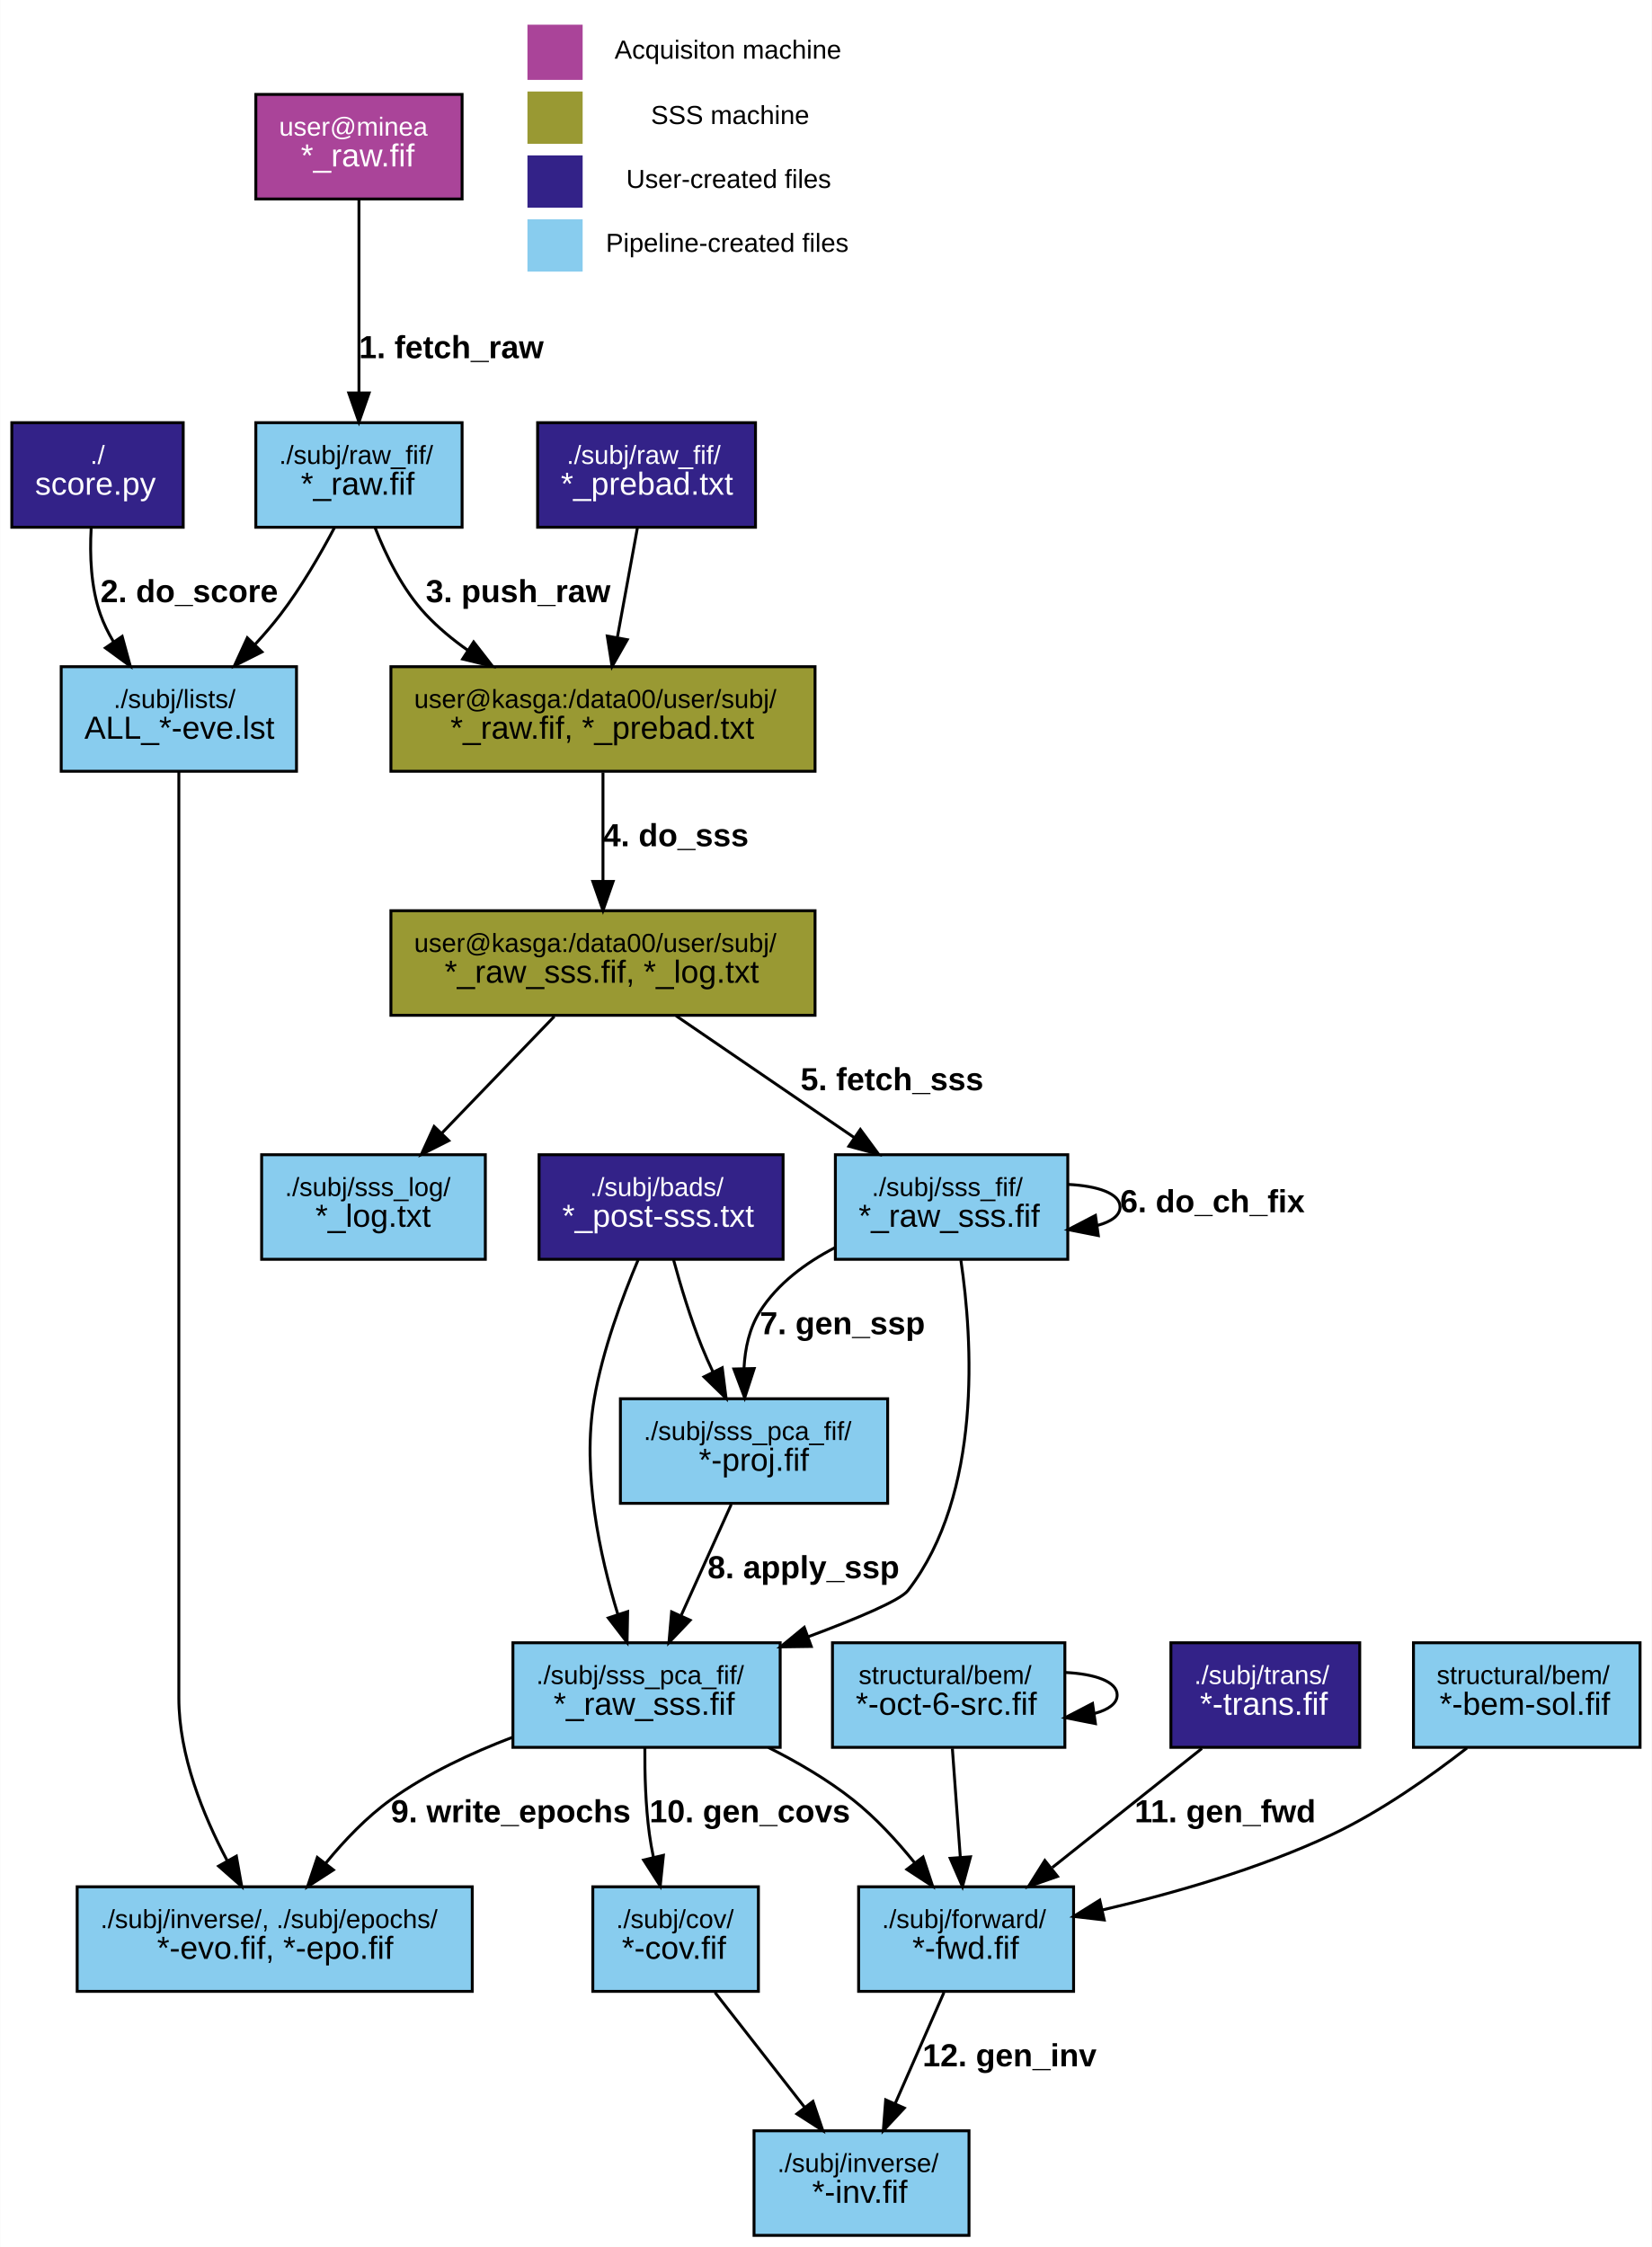
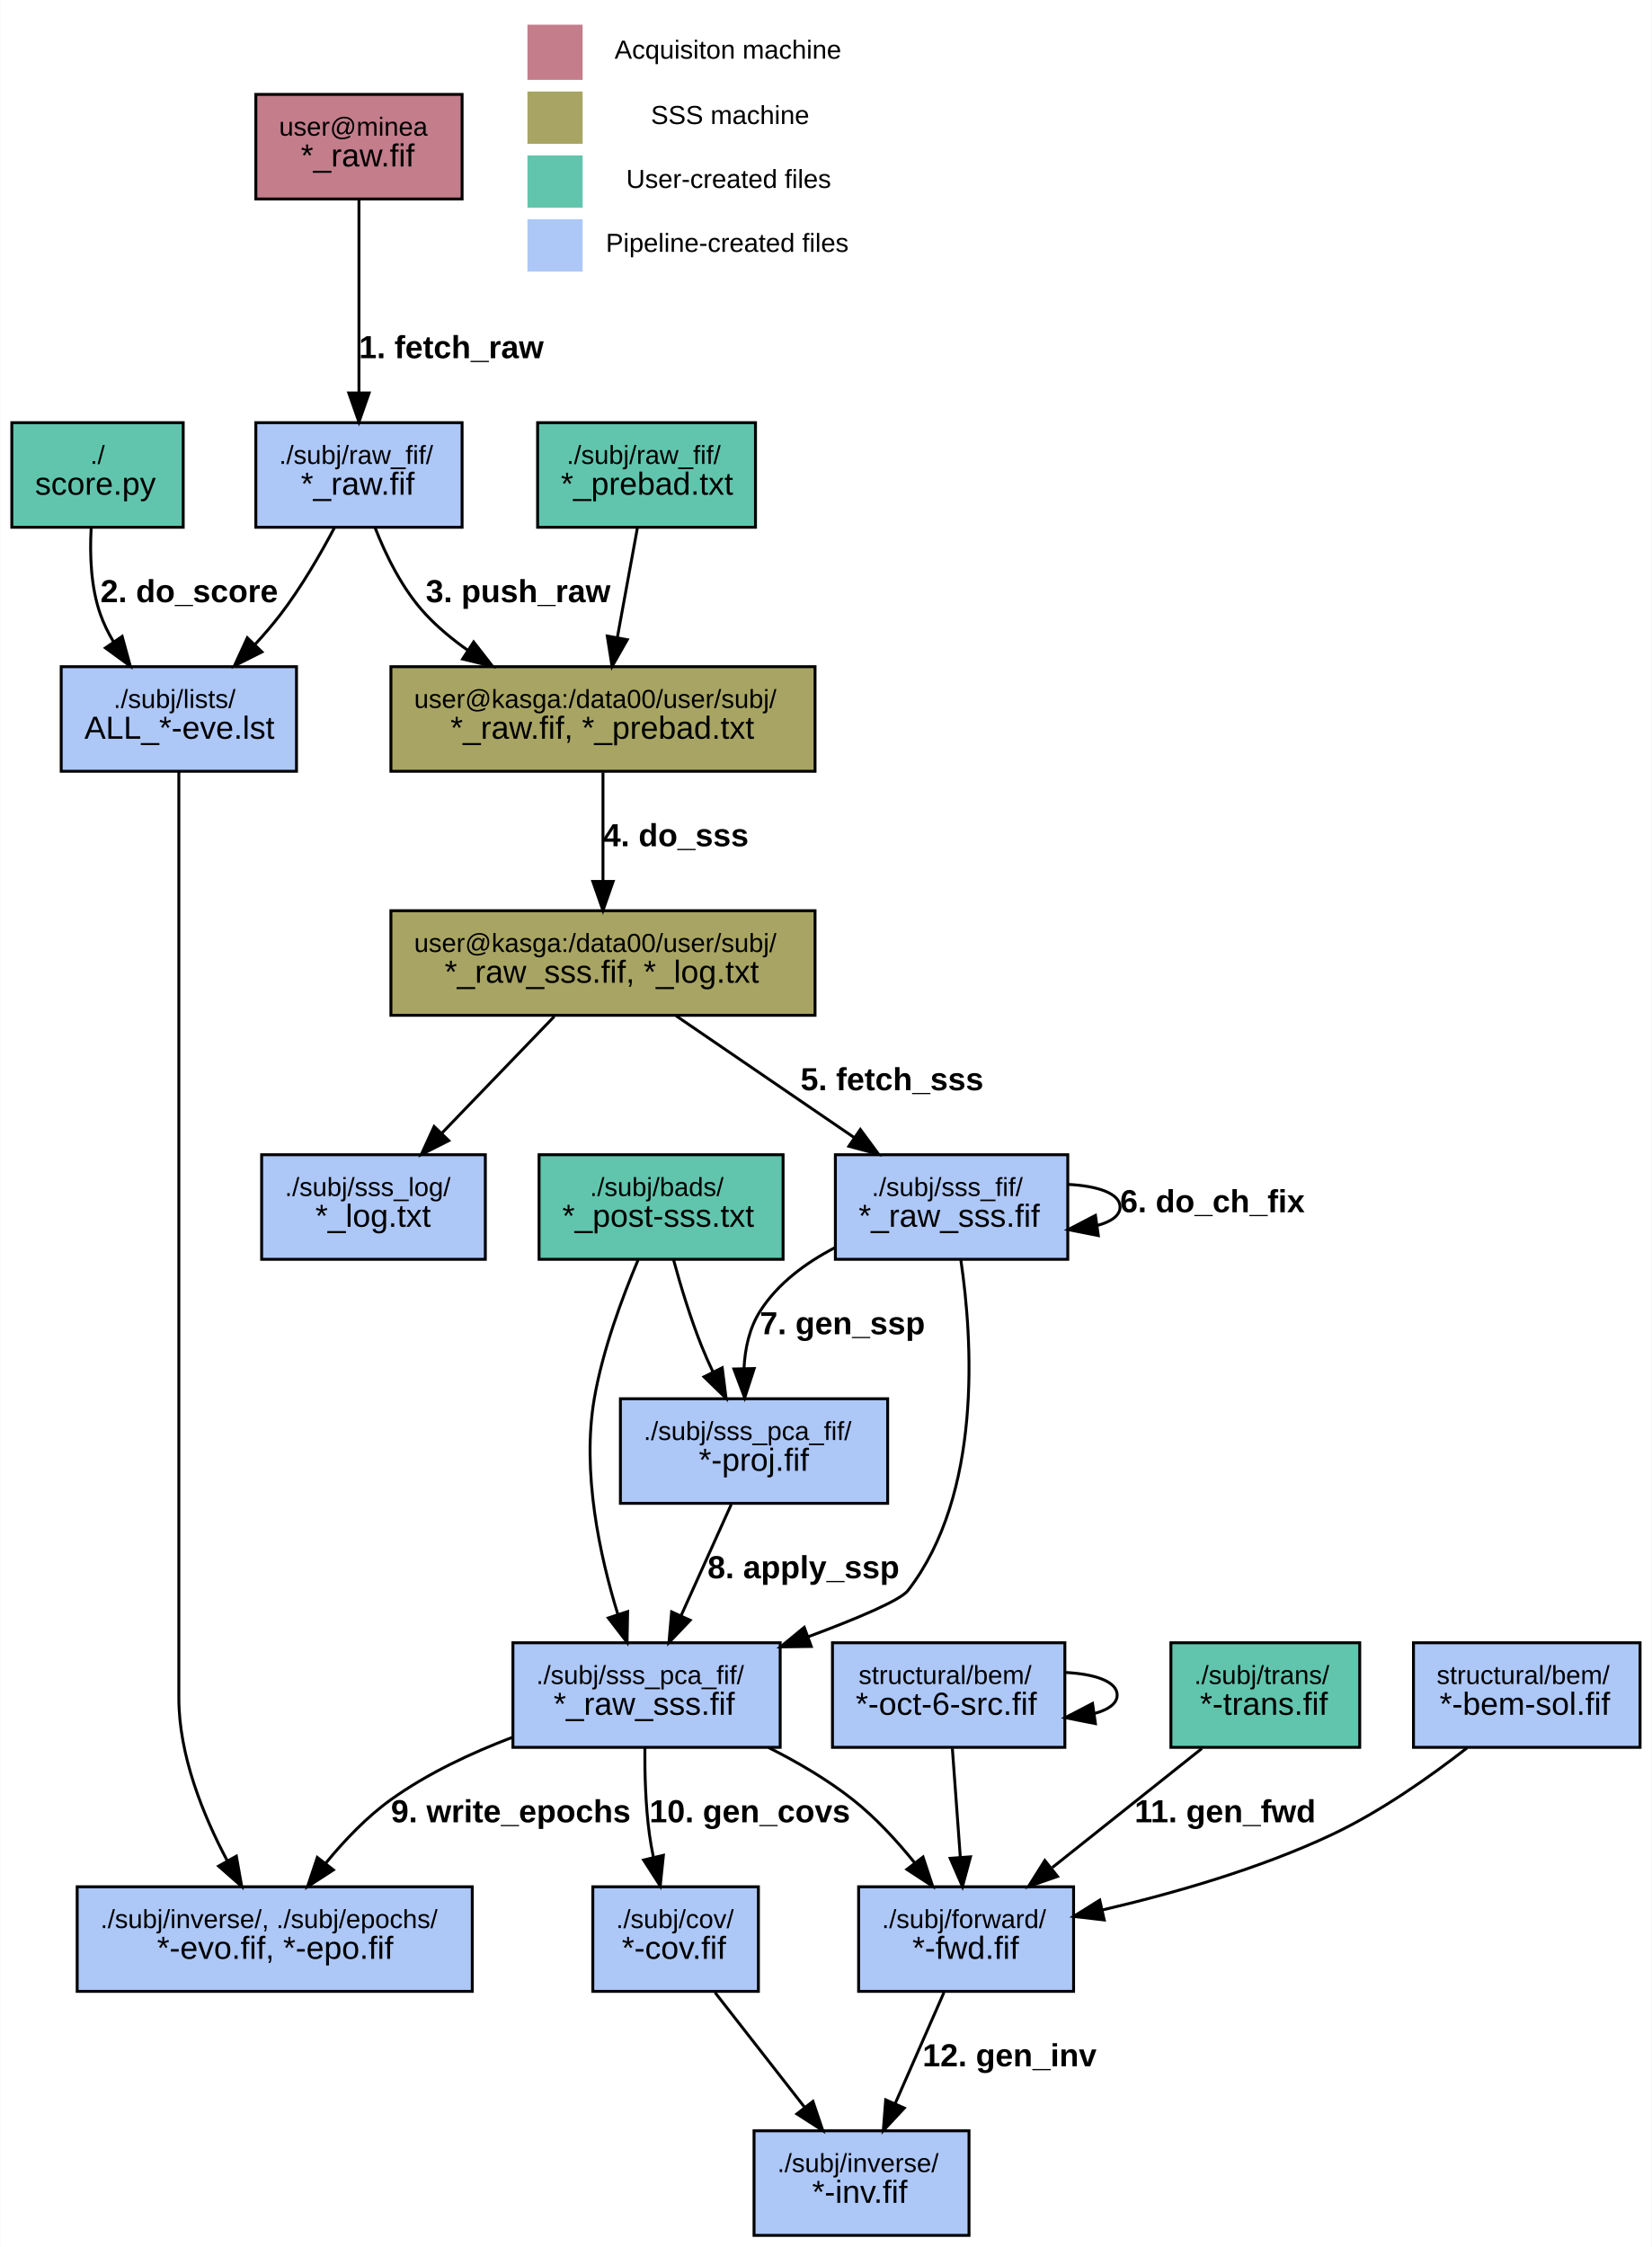
<svg xmlns="http://www.w3.org/2000/svg" width="569pt" height="774pt" viewBox="0.00 0.00 568.50 773.50">
  <g id="graph0" class="graph" transform="scale(1 1) rotate(0) translate(4 769.5)">
    <polygon fill="white" stroke="none" points="-4,4 -4,-769.5 564.5,-769.5 564.5,4 -4,4" />
    <g id="node1" class="node">
-       <polygon fill="#332288" stroke="black" points="59,-624 0,-624 0,-588 59,-588 59,-624" />
-       <text text-anchor="start" x="27" y="-609.8" font-family="Arial" font-size="9.00" fill="#ffffff">./</text>
-       <text text-anchor="start" x="8" y="-599.2" font-family="Arial" font-size="11.00" fill="#ffffff">score.py</text>
+       <polygon fill="#61c5ad" stroke="black" points="59,-624 0,-624 0,-588 59,-588 59,-624" />
+       <text text-anchor="start" x="27" y="-609.8" font-family="Arial" font-size="9.00" fill="#000000">./</text>
+       <text text-anchor="start" x="8" y="-599.2" font-family="Arial" font-size="11.00" fill="#000000">score.py</text>
    </g>
    <g id="node2" class="node">
-       <polygon fill="#88ccee" stroke="black" points="98,-540 17,-540 17,-504 98,-504 98,-540" />
+       <polygon fill="#adc7f7" stroke="black" points="98,-540 17,-540 17,-504 98,-504 98,-540" />
      <text text-anchor="start" x="35" y="-525.8" font-family="Arial" font-size="9.00" fill="#000000">./subj/lists/</text>
      <text text-anchor="start" x="25" y="-515.2" font-family="Arial" font-size="11.00" fill="#000000">ALL_*-eve.lst</text>
    </g>
    <g id="edge1" class="edge">
      <path fill="none" stroke="black" d="M27.312,-587.57C26.805,-578.5 27.187,-567.39 30.5,-558 31.623,-554.82 33.158,-551.69 34.93,-548.7" />
      <polygon fill="black" stroke="black" points="37.988,-550.43 40.781,-540.21 32.224,-546.458 37.988,-550.43" />
      <text text-anchor="start" x="30.5" y="-562.2" font-family="Arial" font-weight="bold" font-size="11.00">2. do_score</text>
    </g>
    <g id="node3" class="node">
-       <polygon fill="#88ccee" stroke="black" points="158.5,-120 22.5,-120 22.5,-84 158.5,-84 158.5,-120" />
+       <polygon fill="#adc7f7" stroke="black" points="158.5,-120 22.5,-120 22.5,-84 158.5,-84 158.5,-120" />
      <text text-anchor="start" x="30.5" y="-105.8" font-family="Arial" font-size="9.00" fill="#000000">./subj/inverse/, ./subj/epochs/</text>
      <text text-anchor="start" x="50" y="-95.2" font-family="Arial" font-size="11.00" fill="#000000">*-evo.fif, *-epo.fif</text>
    </g>
    <g id="edge2" class="edge">
      <path fill="none" stroke="black" d="M57.5,-503.72C57.5,-487.13 57.5,-461.35 57.5,-439 57.5,-439 57.5,-439 57.5,-185 57.5,-165.3 65.796,-144.74 74.069,-129.14" />
      <polygon fill="black" stroke="black" points="77.296,-130.543 79.143,-120.11 71.193,-127.113 77.296,-130.543" />
    </g>
    <g id="node4" class="node">
-       <polygon fill="#332288" stroke="black" points="256,-624 181,-624 181,-588 256,-588 256,-624" />
-       <text text-anchor="start" x="191" y="-609.8" font-family="Arial" font-size="9.00" fill="#ffffff">./subj/raw_fif/</text>
-       <text text-anchor="start" x="189" y="-599.2" font-family="Arial" font-size="11.00" fill="#ffffff">*_prebad.txt</text>
+       <polygon fill="#61c5ad" stroke="black" points="256,-624 181,-624 181,-588 256,-588 256,-624" />
+       <text text-anchor="start" x="191" y="-609.8" font-family="Arial" font-size="9.00" fill="#000000">./subj/raw_fif/</text>
+       <text text-anchor="start" x="189" y="-599.2" font-family="Arial" font-size="11.00" fill="#000000">*_prebad.txt</text>
    </g>
    <g id="node5" class="node">
-       <polygon fill="#999933" stroke="black" points="276.5,-540 130.5,-540 130.5,-504 276.5,-504 276.5,-540" />
+       <polygon fill="#a8a564" stroke="black" points="276.5,-540 130.5,-540 130.5,-504 276.5,-504 276.5,-540" />
      <text text-anchor="start" x="138.5" y="-525.8" font-family="Arial" font-size="9.00" fill="#000000">user@kasga:/data00/user/subj/</text>
      <text text-anchor="start" x="151" y="-515.2" font-family="Arial" font-size="11.00" fill="#000000">*_raw.fif, *_prebad.txt</text>
    </g>
    <g id="edge3" class="edge">
      <path fill="none" stroke="black" d="M215.32,-587.61C213.34,-576.77 210.74,-562.6 208.49,-550.29" />
      <polygon fill="black" stroke="black" points="211.866,-549.291 206.63,-540.08 204.979,-550.545 211.866,-549.291" />
    </g>
    <g id="node6" class="node">
-       <polygon fill="#999933" stroke="black" points="276.5,-456 130.5,-456 130.5,-420 276.5,-420 276.5,-456" />
+       <polygon fill="#a8a564" stroke="black" points="276.5,-456 130.5,-456 130.5,-420 276.5,-420 276.5,-456" />
      <text text-anchor="start" x="138.5" y="-441.8" font-family="Arial" font-size="9.00" fill="#000000">user@kasga:/data00/user/subj/</text>
      <text text-anchor="start" x="149" y="-431.2" font-family="Arial" font-size="11.00" fill="#000000">*_raw_sss.fif, *_log.txt</text>
    </g>
    <g id="edge4" class="edge">
      <path fill="none" stroke="black" d="M203.5,-503.61C203.5,-492.77 203.5,-478.6 203.5,-466.29" />
      <polygon fill="black" stroke="black" points="207,-466.08 203.5,-456.08 200,-466.08 207,-466.08" />
      <text text-anchor="start" x="203.5" y="-478.2" font-family="Arial" font-weight="bold" font-size="11.00">4. do_sss</text>
    </g>
    <g id="node7" class="node">
-       <polygon fill="#88ccee" stroke="black" points="363.5,-372 283.5,-372 283.5,-336 363.5,-336 363.5,-372" />
+       <polygon fill="#adc7f7" stroke="black" points="363.5,-372 283.5,-372 283.5,-336 363.5,-336 363.5,-372" />
      <text text-anchor="start" x="296" y="-357.8" font-family="Arial" font-size="9.00" fill="#000000">./subj/sss_fif/</text>
      <text text-anchor="start" x="291.5" y="-347.2" font-family="Arial" font-size="11.00" fill="#000000">*_raw_sss.fif</text>
    </g>
    <g id="edge5" class="edge">
      <path fill="none" stroke="black" d="M228.66,-419.81C246.5,-407.62 270.63,-391.13 290.08,-377.84" />
      <polygon fill="black" stroke="black" points="292.097,-380.701 298.38,-372.17 288.148,-374.921 292.097,-380.701" />
      <text text-anchor="start" x="271.5" y="-394.2" font-family="Arial" font-weight="bold" font-size="11.00">5. fetch_sss</text>
    </g>
    <g id="node8" class="node">
-       <polygon fill="#88ccee" stroke="black" points="163,-372 86,-372 86,-336 163,-336 163,-372" />
+       <polygon fill="#adc7f7" stroke="black" points="163,-372 86,-372 86,-336 163,-336 163,-372" />
      <text text-anchor="start" x="94" y="-357.8" font-family="Arial" font-size="9.00" fill="#000000">./subj/sss_log/</text>
      <text text-anchor="start" x="104.5" y="-347.2" font-family="Arial" font-size="11.00" fill="#000000">*_log.txt</text>
    </g>
    <g id="edge6" class="edge">
      <path fill="none" stroke="black" d="M186.75,-419.61C175.46,-407.9 160.42,-392.29 147.96,-379.35" />
      <polygon fill="black" stroke="black" points="150.417,-376.856 140.96,-372.08 145.375,-381.711 150.417,-376.856" />
    </g>
    <g id="edge7" class="edge">
      <path fill="none" stroke="black" d="M363.62,-361.78C373.83,-361.27 381.5,-358.68 381.5,-354 381.5,-351.08 378.5,-348.97 373.76,-347.67" />
      <polygon fill="black" stroke="black" points="374.015,-344.171 363.62,-346.22 373.024,-351.1 374.015,-344.171" />
      <text text-anchor="start" x="381.5" y="-352.2" font-family="Arial" font-weight="bold" font-size="11.00">6. do_ch_fix</text>
    </g>
    <g id="node10" class="node">
-       <polygon fill="#88ccee" stroke="black" points="264.5,-204 172.5,-204 172.5,-168 264.5,-168 264.5,-204" />
+       <polygon fill="#adc7f7" stroke="black" points="264.5,-204 172.5,-204 172.5,-168 264.5,-168 264.5,-204" />
      <text text-anchor="start" x="180.5" y="-189.8" font-family="Arial" font-size="9.00" fill="#000000">./subj/sss_pca_fif/</text>
      <text text-anchor="start" x="186.5" y="-179.2" font-family="Arial" font-size="11.00" fill="#000000">*_raw_sss.fif</text>
    </g>
    <g id="edge8" class="edge">
      <path fill="none" stroke="black" d="M326.71,-335.66C330.72,-308.44 334.22,-255.35 308.5,-222 305.89,-218.61 291.04,-212.36 274.14,-206.07" />
      <polygon fill="black" stroke="black" points="275.194,-202.729 264.6,-202.58 272.789,-209.303 275.194,-202.729" />
    </g>
    <g id="node11" class="node">
-       <polygon fill="#88ccee" stroke="black" points="301.5,-288 209.5,-288 209.5,-252 301.5,-252 301.5,-288" />
+       <polygon fill="#adc7f7" stroke="black" points="301.5,-288 209.5,-288 209.5,-252 301.5,-252 301.5,-288" />
      <text text-anchor="start" x="217.5" y="-273.8" font-family="Arial" font-size="9.00" fill="#000000">./subj/sss_pca_fif/</text>
      <text text-anchor="start" x="236.5" y="-263.2" font-family="Arial" font-size="11.00" fill="#000000">*-proj.fif</text>
    </g>
    <g id="edge9" class="edge">
      <path fill="none" stroke="black" d="M283.4,-340.04C273.29,-334.8 263.59,-327.65 257.5,-318 253.9,-312.29 252.41,-305.36 252.05,-298.6" />
      <polygon fill="black" stroke="black" points="255.555,-298.396 252.28,-288.32 248.557,-298.239 255.555,-298.396" />
      <text text-anchor="start" x="257.5" y="-310.2" font-family="Arial" font-weight="bold" font-size="11.00">7. gen_ssp</text>
    </g>
    <g id="node9" class="node">
-       <polygon fill="#88ccee" stroke="black" points="329.5,-36 255.5,-36 255.5,-0 329.5,-0 329.5,-36" />
+       <polygon fill="#adc7f7" stroke="black" points="329.5,-36 255.5,-36 255.5,-0 329.5,-0 329.5,-36" />
      <text text-anchor="start" x="263.5" y="-21.8" font-family="Arial" font-size="9.00" fill="#000000">./subj/inverse/</text>
      <text text-anchor="start" x="275.5" y="-11.2" font-family="Arial" font-size="11.00" fill="#000000">*-inv.fif</text>
    </g>
    <g id="edge10" class="edge">
      <path fill="none" stroke="black" d="M172.47,-171.51C158.26,-166.12 143.06,-159.01 130.5,-150 122.19,-144.04 114.51,-135.99 108.15,-128.23" />
      <polygon fill="black" stroke="black" points="110.697,-125.803 101.8,-120.05 105.167,-130.095 110.697,-125.803" />
      <text text-anchor="start" x="130.5" y="-142.2" font-family="Arial" font-weight="bold" font-size="11.00">9. write_epochs</text>
    </g>
    <g id="node12" class="node">
-       <polygon fill="#88ccee" stroke="black" points="365.5,-120 291.5,-120 291.5,-84 365.5,-84 365.5,-120" />
+       <polygon fill="#adc7f7" stroke="black" points="365.5,-120 291.5,-120 291.5,-84 365.5,-84 365.5,-120" />
      <text text-anchor="start" x="299.5" y="-105.8" font-family="Arial" font-size="9.00" fill="#000000">./subj/forward/</text>
      <text text-anchor="start" x="310" y="-95.2" font-family="Arial" font-size="11.00" fill="#000000">*-fwd.fif</text>
    </g>
    <g id="edge11" class="edge">
      <path fill="none" stroke="black" d="M260.42,-167.96C270.44,-162.93 280.76,-156.9 289.5,-150 297.32,-143.83 304.66,-135.85 310.81,-128.23" />
      <polygon fill="black" stroke="black" points="313.671,-130.251 316.99,-120.19 308.121,-125.985 313.671,-130.251" />
    </g>
    <g id="node13" class="node">
-       <polygon fill="#88ccee" stroke="black" points="257,-120 200,-120 200,-84 257,-84 257,-120" />
+       <polygon fill="#adc7f7" stroke="black" points="257,-120 200,-120 200,-84 257,-84 257,-120" />
      <text text-anchor="start" x="208" y="-105.8" font-family="Arial" font-size="9.00" fill="#000000">./subj/cov/</text>
      <text text-anchor="start" x="210" y="-95.2" font-family="Arial" font-size="11.00" fill="#000000">*-cov.fif</text>
    </g>
    <g id="edge12" class="edge">
      <path fill="none" stroke="black" d="M217.92,-167.96C217.85,-159 218.15,-147.86 219.5,-138 219.85,-135.44 220.32,-132.81 220.86,-130.18" />
      <polygon fill="black" stroke="black" points="224.303,-130.828 223.21,-120.29 217.493,-129.21 224.303,-130.828" />
      <text text-anchor="start" x="219.5" y="-142.2" font-family="Arial" font-weight="bold" font-size="11.00">10. gen_covs</text>
    </g>
    <g id="edge13" class="edge">
      <path fill="none" stroke="black" d="M247.65,-251.61C242.67,-240.56 236.11,-226.03 230.48,-213.55" />
      <polygon fill="black" stroke="black" points="233.511,-211.757 226.21,-204.08 227.13,-214.635 233.511,-211.757" />
      <text text-anchor="start" x="239.5" y="-226.2" font-family="Arial" font-weight="bold" font-size="11.00">8. apply_ssp</text>
    </g>
    <g id="edge14" class="edge">
      <path fill="none" stroke="black" d="M320.87,-83.61C316.01,-72.555 309.63,-58.027 304.16,-45.548" />
      <polygon fill="black" stroke="black" points="307.228,-43.83 300,-36.084 300.82,-46.647 307.228,-43.83" />
      <text text-anchor="start" x="313.5" y="-58.2" font-family="Arial" font-weight="bold" font-size="11.00">12. gen_inv</text>
    </g>
    <g id="edge15" class="edge">
      <path fill="none" stroke="black" d="M242.07,-83.61C251.04,-72.118 262.94,-56.871 272.93,-44.075" />
      <polygon fill="black" stroke="black" points="275.774,-46.12 279.17,-36.084 270.257,-41.812 275.774,-46.12" />
    </g>
    <g id="node14" class="node">
-       <polygon fill="#88ccee" stroke="black" points="155,-624 84,-624 84,-588 155,-588 155,-624" />
+       <polygon fill="#adc7f7" stroke="black" points="155,-624 84,-624 84,-588 155,-588 155,-624" />
      <text text-anchor="start" x="92" y="-609.8" font-family="Arial" font-size="9.00" fill="#000000">./subj/raw_fif/</text>
      <text text-anchor="start" x="99.5" y="-599.2" font-family="Arial" font-size="11.00" fill="#000000">*_raw.fif</text>
    </g>
    <g id="edge16" class="edge">
      <path fill="none" stroke="black" d="M111.03,-587.79C106.15,-578.58 99.593,-567.27 92.5,-558 89.855,-554.55 86.888,-551.09 83.829,-547.77" />
      <polygon fill="black" stroke="black" points="86.098,-545.081 76.633,-540.32 81.063,-549.944 86.098,-545.081" />
    </g>
    <g id="edge17" class="edge">
      <path fill="none" stroke="black" d="M125.04,-587.87C128.8,-578.24 134.55,-566.49 142.5,-558 146.77,-553.44 151.77,-549.3 157.04,-545.6" />
      <polygon fill="black" stroke="black" points="158.978,-548.515 165.48,-540.15 155.181,-542.634 158.978,-548.515" />
      <text text-anchor="start" x="142.5" y="-562.2" font-family="Arial" font-weight="bold" font-size="11.00">3. push_raw</text>
    </g>
    <g id="node15" class="node">
-       <polygon fill="#aa4499" stroke="black" points="155,-737 84,-737 84,-701 155,-701 155,-737" />
-       <text text-anchor="start" x="92" y="-722.8" font-family="Arial" font-size="9.00" fill="#ffffff">user@minea</text>
-       <text text-anchor="start" x="99.5" y="-712.2" font-family="Arial" font-size="11.00" fill="#ffffff">*_raw.fif</text>
+       <polygon fill="#c37d8b" stroke="black" points="155,-737 84,-737 84,-701 155,-701 155,-737" />
+       <text text-anchor="start" x="92" y="-722.8" font-family="Arial" font-size="9.00" fill="#000000">user@minea</text>
+       <text text-anchor="start" x="99.5" y="-712.2" font-family="Arial" font-size="11.00" fill="#000000">*_raw.fif</text>
    </g>
    <g id="edge18" class="edge">
      <path fill="none" stroke="black" d="M119.5,-700.66C119.5,-682.9 119.5,-655.04 119.5,-634.32" />
      <polygon fill="black" stroke="black" points="123,-634.22 119.5,-624.22 116,-634.22 123,-634.22" />
      <text text-anchor="start" x="119.5" y="-646.2" font-family="Arial" font-weight="bold" font-size="11.00">1. fetch_raw</text>
    </g>
    <g id="node16" class="node">
-       <polygon fill="#aa4499" stroke="none" points="177.5,-742 177.5,-761 196.5,-761 196.5,-742 177.5,-742" />
+       <polygon fill="#c37d8b" stroke="none" points="177.5,-742 177.5,-761 196.5,-761 196.5,-742 177.5,-742" />
      <text text-anchor="start" x="182" y="-749.3" font-family="Arial" font-size="9.00">    </text>
      <text text-anchor="start" x="207.5" y="-749.3" font-family="Arial" font-size="9.00">Acquisiton machine</text>
-       <polygon fill="#999933" stroke="none" points="177.5,-720 177.5,-738 196.5,-738 196.5,-720 177.5,-720" />
+       <polygon fill="#a8a564" stroke="none" points="177.5,-720 177.5,-738 196.5,-738 196.5,-720 177.5,-720" />
      <text text-anchor="start" x="182" y="-726.8" font-family="Arial" font-size="9.00">    </text>
      <text text-anchor="start" x="220" y="-726.8" font-family="Arial" font-size="9.00">SSS machine</text>
-       <polygon fill="#332288" stroke="none" points="177.5,-698 177.5,-716 196.5,-716 196.5,-698 177.5,-698" />
+       <polygon fill="#61c5ad" stroke="none" points="177.5,-698 177.5,-716 196.5,-716 196.5,-698 177.5,-698" />
      <text text-anchor="start" x="182" y="-704.8" font-family="Arial" font-size="9.00">    </text>
      <text text-anchor="start" x="211.5" y="-704.8" font-family="Arial" font-size="9.00">User-created files</text>
-       <polygon fill="#88ccee" stroke="none" points="177.5,-676 177.5,-694 196.5,-694 196.5,-676 177.5,-676" />
+       <polygon fill="#adc7f7" stroke="none" points="177.5,-676 177.5,-694 196.5,-694 196.5,-676 177.5,-676" />
      <text text-anchor="start" x="182" y="-682.8" font-family="Arial" font-size="9.00">    </text>
      <text text-anchor="start" x="204.5" y="-682.8" font-family="Arial" font-size="9.00">Pipeline-created files</text>
    </g>
    <g id="node17" class="node">
-       <polygon fill="#88ccee" stroke="black" points="362.5,-204 282.5,-204 282.5,-168 362.5,-168 362.5,-204" />
+       <polygon fill="#adc7f7" stroke="black" points="362.5,-204 282.5,-204 282.5,-168 362.5,-168 362.5,-204" />
      <text text-anchor="start" x="291.5" y="-189.8" font-family="Arial" font-size="9.00" fill="#000000">structural/bem/</text>
      <text text-anchor="start" x="290.5" y="-179.2" font-family="Arial" font-size="11.00" fill="#000000">*-oct-6-src.fif</text>
    </g>
    <g id="edge19" class="edge">
      <path fill="none" stroke="black" d="M323.77,-167.61C324.57,-156.77 325.6,-142.6 326.5,-130.29" />
      <polygon fill="black" stroke="black" points="330.008,-130.31 327.25,-120.08 323.027,-129.797 330.008,-130.31" />
    </g>
    <g id="edge20" class="edge">
      <path fill="none" stroke="black" d="M362.62,-193.78C372.83,-193.27 380.5,-190.68 380.5,-186 380.5,-183.08 377.5,-180.97 372.76,-179.67" />
      <polygon fill="black" stroke="black" points="373.015,-176.171 362.62,-178.22 372.024,-183.1 373.015,-176.171" />
    </g>
    <g id="node18" class="node">
-       <polygon fill="#332288" stroke="black" points="464,-204 399,-204 399,-168 464,-168 464,-204" />
-       <text text-anchor="start" x="407" y="-189.8" font-family="Arial" font-size="9.00" fill="#ffffff">./subj/trans/</text>
-       <text text-anchor="start" x="409" y="-179.2" font-family="Arial" font-size="11.00" fill="#ffffff">*-trans.fif</text>
+       <polygon fill="#61c5ad" stroke="black" points="464,-204 399,-204 399,-168 464,-168 464,-204" />
+       <text text-anchor="start" x="407" y="-189.8" font-family="Arial" font-size="9.00" fill="#000000">./subj/trans/</text>
+       <text text-anchor="start" x="409" y="-179.2" font-family="Arial" font-size="11.00" fill="#000000">*-trans.fif</text>
    </g>
    <g id="edge21" class="edge">
      <path fill="none" stroke="black" d="M409.66,-167.61C394.67,-155.68 374.6,-139.7 358.17,-126.62" />
      <polygon fill="black" stroke="black" points="359.962,-123.573 349.96,-120.08 355.601,-129.048 359.962,-123.573" />
      <text text-anchor="start" x="386.5" y="-142.2" font-family="Arial" font-weight="bold" font-size="11.00">11. gen_fwd</text>
    </g>
    <g id="node19" class="node">
-       <polygon fill="#332288" stroke="black" points="265.5,-372 181.5,-372 181.5,-336 265.5,-336 265.5,-372" />
-       <text text-anchor="start" x="199" y="-357.8" font-family="Arial" font-size="9.00" fill="#ffffff">./subj/bads/</text>
-       <text text-anchor="start" x="189.5" y="-347.2" font-family="Arial" font-size="11.00" fill="#ffffff">*_post-sss.txt</text>
+       <polygon fill="#61c5ad" stroke="black" points="265.5,-372 181.5,-372 181.5,-336 265.5,-336 265.5,-372" />
+       <text text-anchor="start" x="199" y="-357.8" font-family="Arial" font-size="9.00" fill="#000000">./subj/bads/</text>
+       <text text-anchor="start" x="189.5" y="-347.2" font-family="Arial" font-size="11.00" fill="#000000">*_post-sss.txt</text>
    </g>
    <g id="edge22" class="edge">
      <path fill="none" stroke="black" d="M215.59,-335.78C210.14,-322.92 203.38,-304.75 200.5,-288 196.17,-262.77 202.37,-234.04 208.65,-213.68" />
      <polygon fill="black" stroke="black" points="211.988,-214.733 211.79,-204.14 205.339,-212.544 211.988,-214.733" />
    </g>
    <g id="edge23" class="edge">
      <path fill="none" stroke="black" d="M227.81,-335.77C230.26,-326.76 233.63,-315.64 237.5,-306 238.66,-303.11 239.98,-300.15 241.36,-297.22" />
      <polygon fill="black" stroke="black" points="244.552,-298.661 245.88,-288.15 238.287,-295.539 244.552,-298.661" />
    </g>
    <g id="node20" class="node">
-       <polygon fill="#88ccee" stroke="black" points="560.5,-204 482.5,-204 482.5,-168 560.5,-168 560.5,-204" />
+       <polygon fill="#adc7f7" stroke="black" points="560.5,-204 482.5,-204 482.5,-168 560.5,-168 560.5,-204" />
      <text text-anchor="start" x="490.5" y="-189.8" font-family="Arial" font-size="9.00" fill="#000000">structural/bem/</text>
      <text text-anchor="start" x="491.5" y="-179.2" font-family="Arial" font-size="11.00" fill="#000000">*-bem-sol.fif</text>
    </g>
    <g id="edge24" class="edge">
      <path fill="none" stroke="black" d="M500.92,-167.78C488.22,-157.89 471.2,-145.89 454.5,-138 429.53,-126.21 399.85,-117.72 375.57,-112.06" />
      <polygon fill="black" stroke="black" points="376.044,-108.579 365.52,-109.8 374.508,-115.409 376.044,-108.579" />
    </g>
  </g>
</svg>
